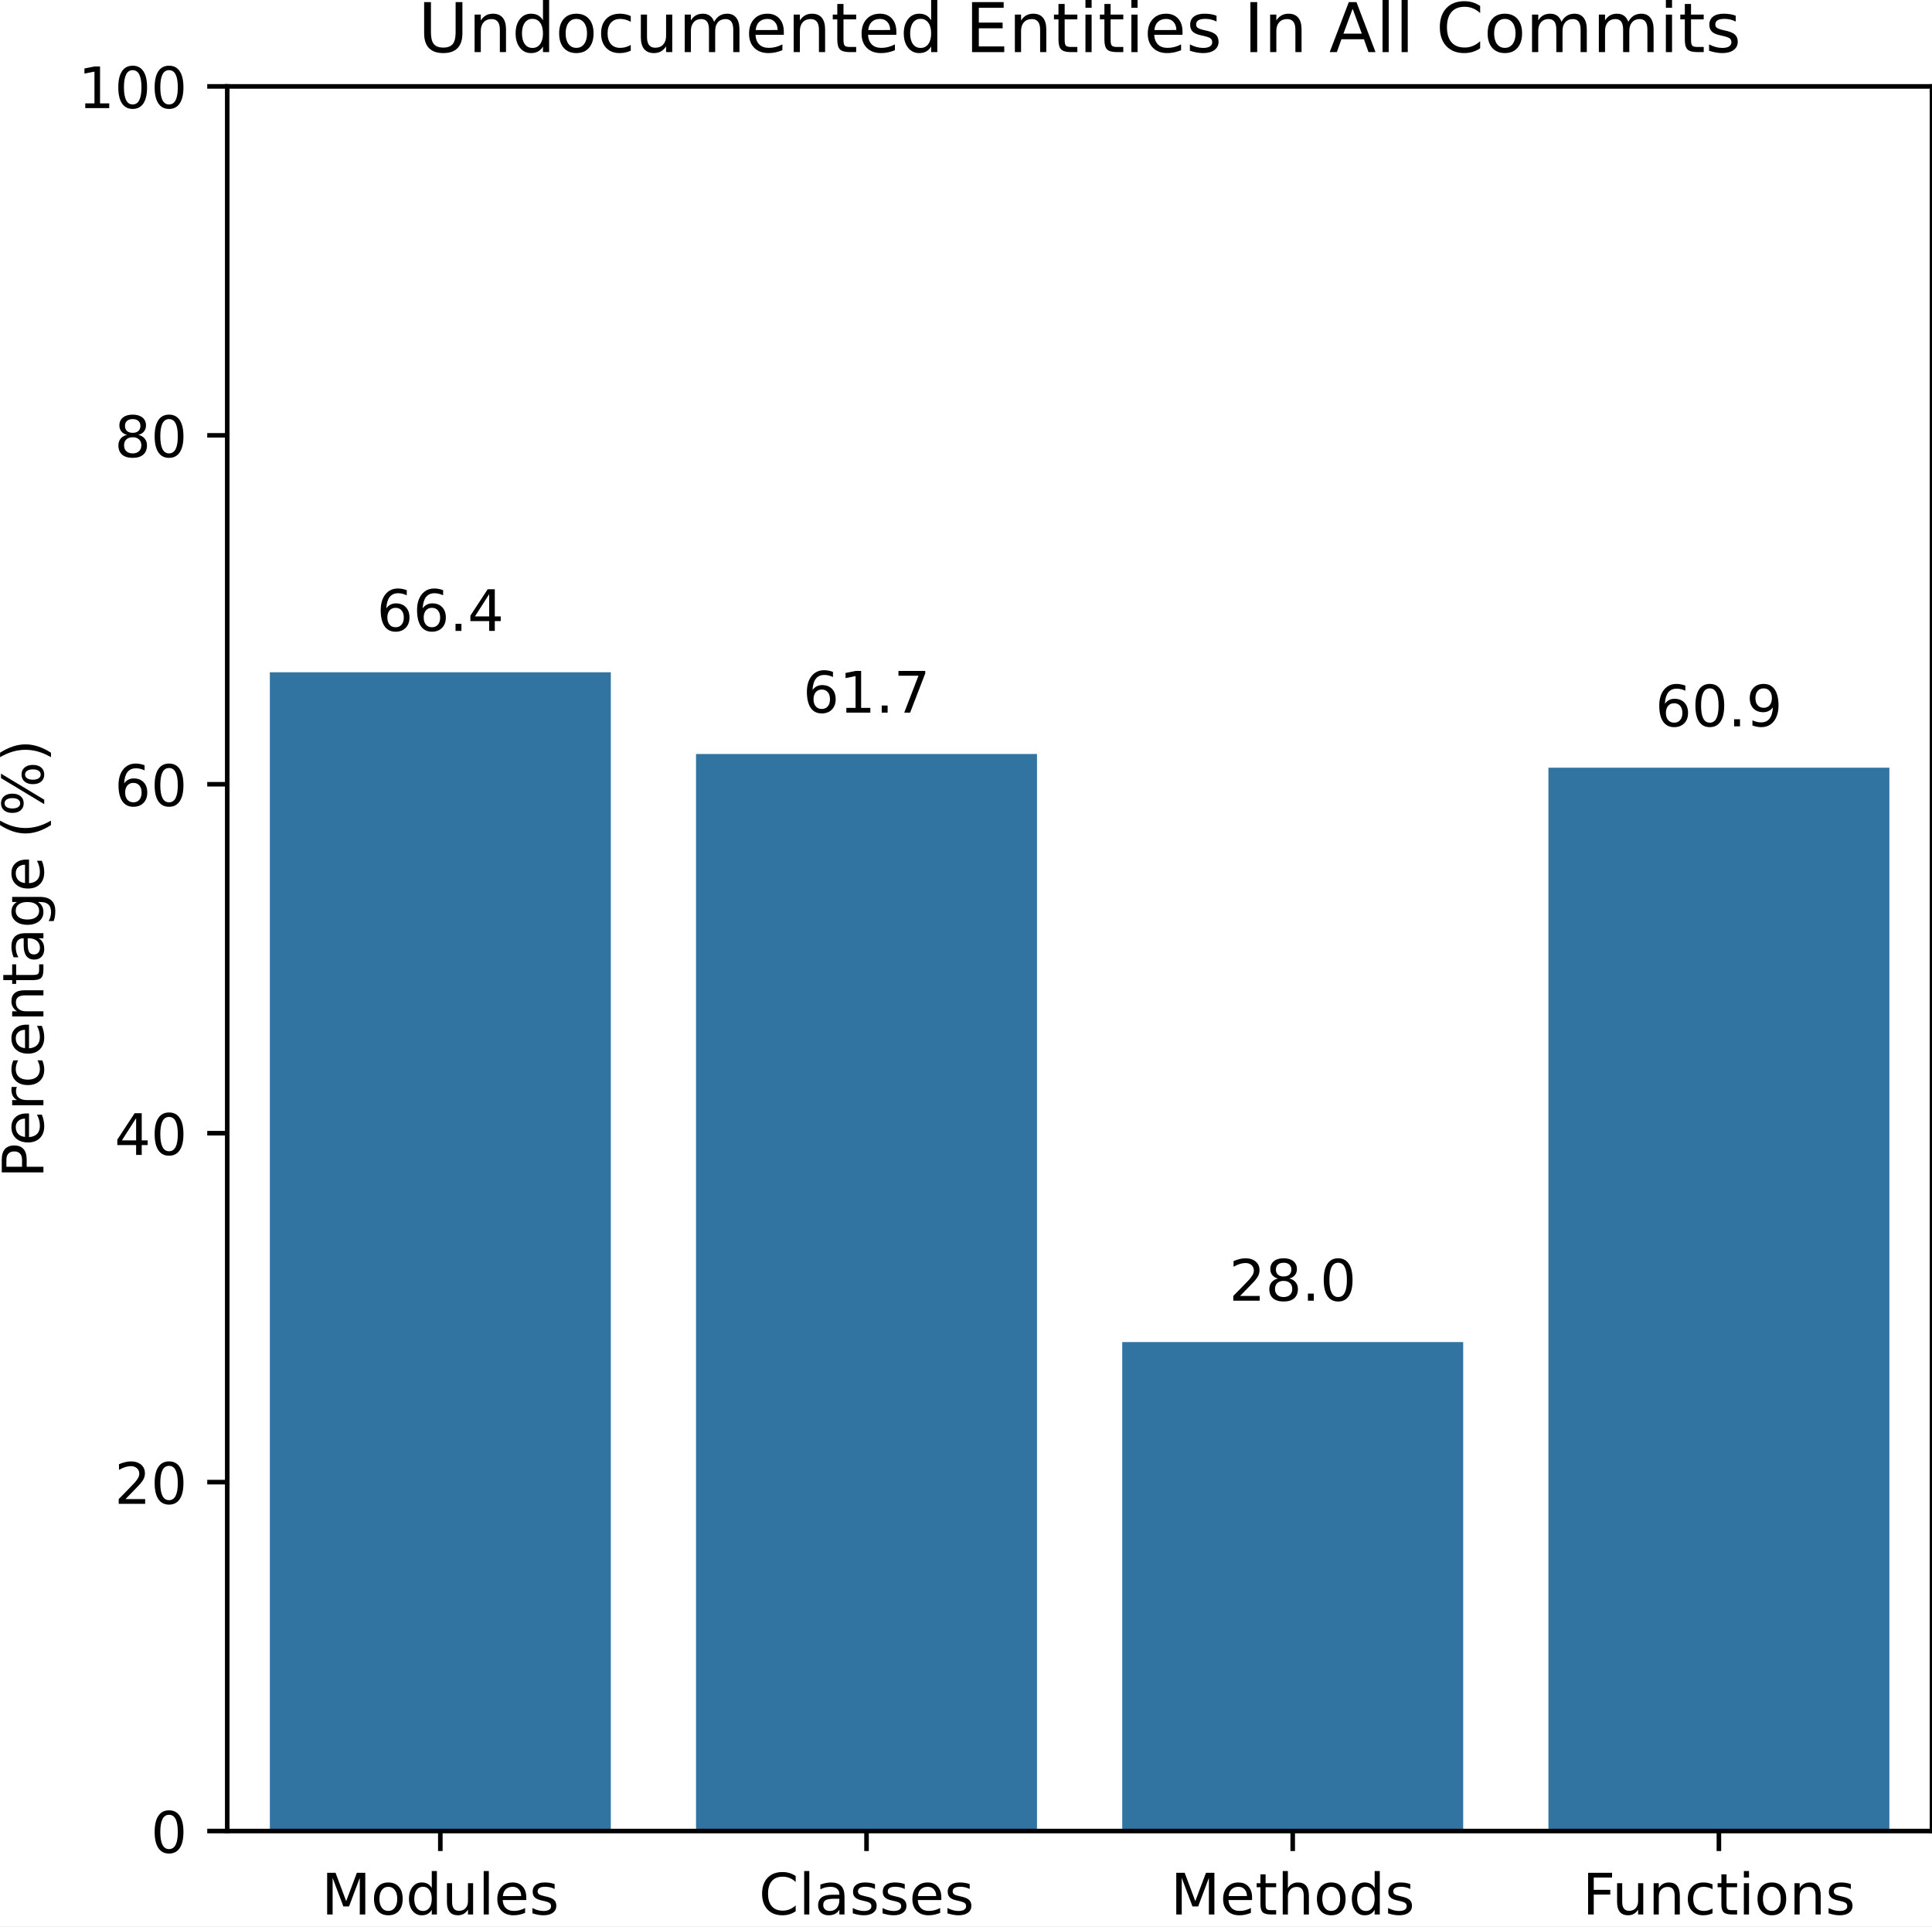
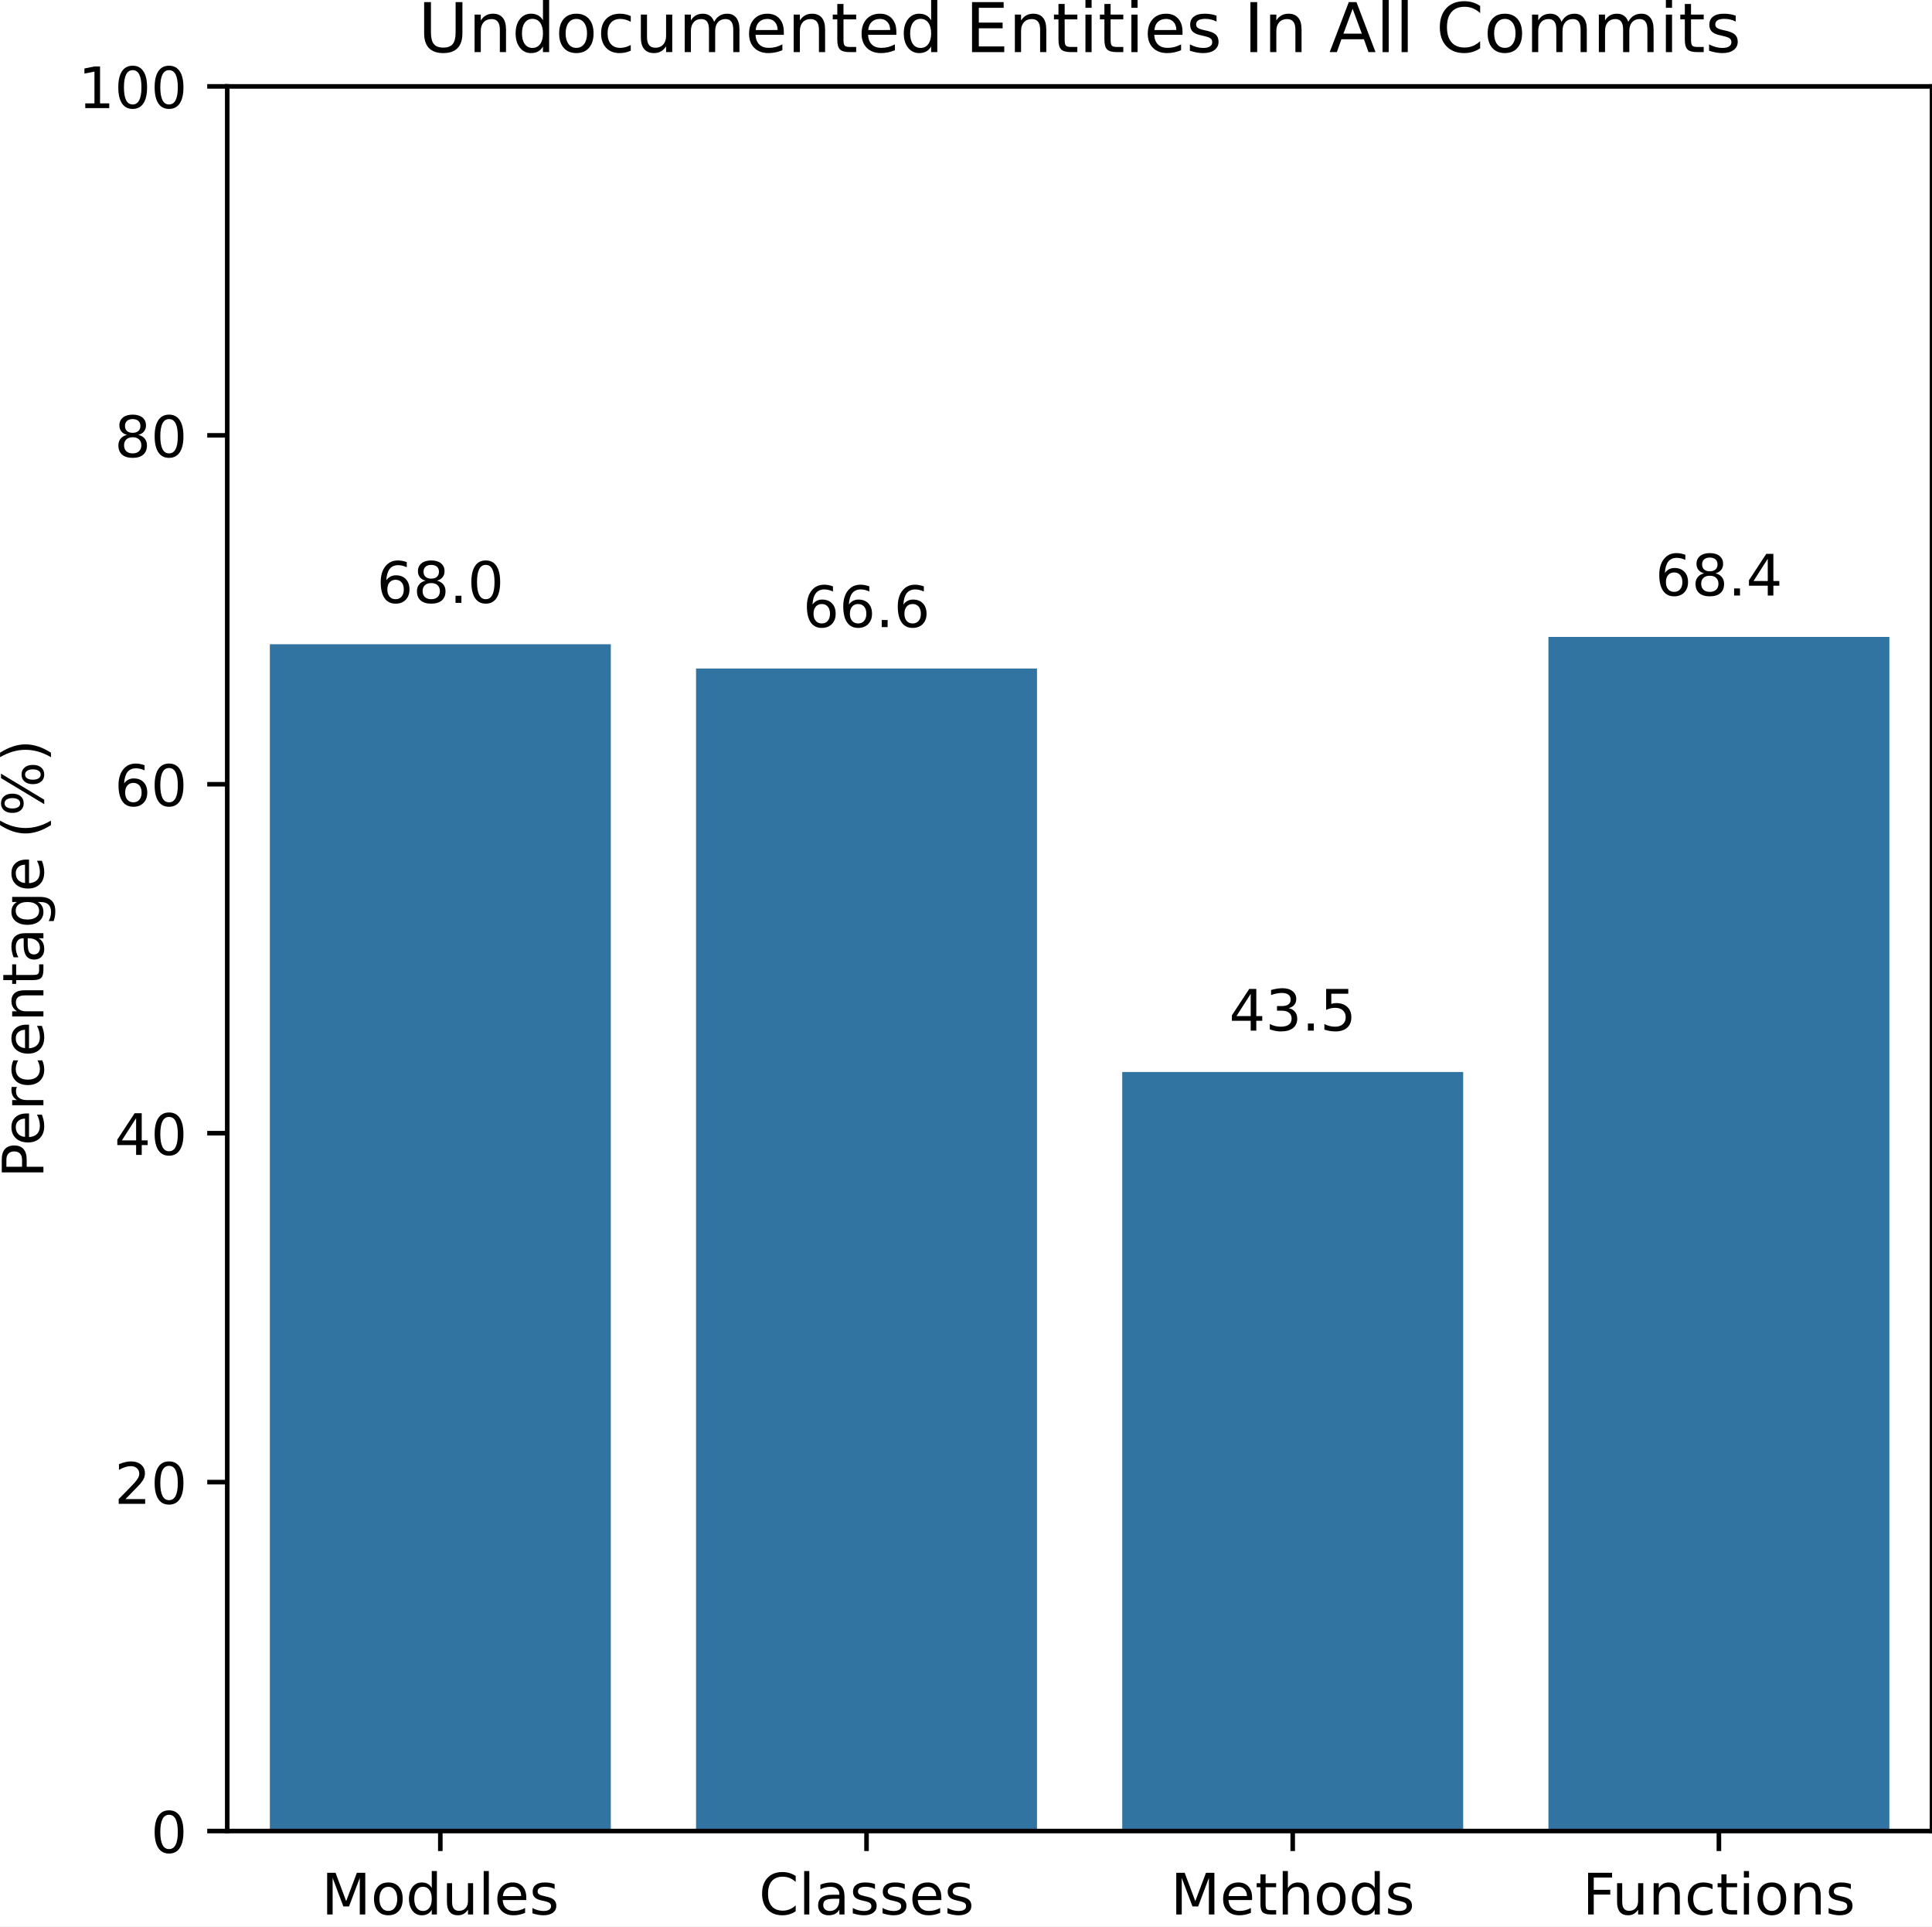
<svg xmlns="http://www.w3.org/2000/svg" xmlns:xlink="http://www.w3.org/1999/xlink" width="338.096pt" height="337.036pt" viewBox="0 0 338.096 337.036" version="1.1">
  <defs>
    <style type="text/css">*{stroke-linejoin: round; stroke-linecap: butt}</style>
  </defs>
  <g id="figure_1">
    <g id="patch_1">
      <path d="M 0 337.036  L 338.096 337.036  L 338.096 0  L 0 0  z " style="fill: #ffffff" />
    </g>
    <g id="axes_1">
      <g id="patch_2">
        <path d="M 39.766 320.358  L 338.096 320.358  L 338.096 15.118  L 39.766 15.118  z " style="fill: #ffffff" />
      </g>
      <g id="patch_3">
-         <path d="M 47.224 320.358  L 106.89 320.358  L 106.89 117.625  L 47.224 117.625  z " clip-path="url(#pc647110736)" style="fill: #3274a1" />
+         <path d="M 47.224 320.358  L 106.89 320.358  L 106.89 112.716  L 47.224 112.716  z " clip-path="url(#p7e762d0e74)" style="fill: #3274a1" />
      </g>
      <g id="patch_4">
-         <path d="M 121.806 320.358  L 181.472 320.358  L 181.472 131.921  L 121.806 131.921  z " clip-path="url(#pc647110736)" style="fill: #3274a1" />
+         <path d="M 121.806 320.358  L 181.472 320.358  L 181.472 116.959  L 121.806 116.959  z " clip-path="url(#p7e762d0e74)" style="fill: #3274a1" />
      </g>
      <g id="patch_5">
-         <path d="M 196.389 320.358  L 256.055 320.358  L 256.055 234.812  L 196.389 234.812  z " clip-path="url(#pc647110736)" style="fill: #3274a1" />
+         <path d="M 196.389 320.358  L 256.055 320.358  L 256.055 187.559  L 196.389 187.559  z " clip-path="url(#p7e762d0e74)" style="fill: #3274a1" />
      </g>
      <g id="patch_6">
-         <path d="M 270.971 320.358  L 330.637 320.358  L 330.637 134.32  L 270.971 134.32  z " clip-path="url(#pc647110736)" style="fill: #3274a1" />
+         <path d="M 270.971 320.358  L 330.637 320.358  L 330.637 111.434  L 270.971 111.434  z " clip-path="url(#p7e762d0e74)" style="fill: #3274a1" />
      </g>
      <g id="matplotlib.axis_1">
        <g id="xtick_1">
          <g id="line2d_1">
            <defs>
-               <path id="m6d588ac9be" d="M 0 0  L 0 3.5  " style="stroke: #000000; stroke-width: 0.8" />
+               <path id="m6c53c5cfd8" d="M 0 0  L 0 3.5  " style="stroke: #000000; stroke-width: 0.8" />
            </defs>
            <g>
-               <use xlink:href="#m6d588ac9be" x="77.057" y="320.358" style="stroke: #000000; stroke-width: 0.8" />
+               <use xlink:href="#m6c53c5cfd8" x="77.057" y="320.358" style="stroke: #000000; stroke-width: 0.8" />
            </g>
          </g>
          <g id="text_1">
            <g transform="translate(56.27016 334.9566) scale(0.1 -0.1)">
              <defs>
                <path id="DejaVuSans-4d" d="M 628 4666  L 1569 4666  L 2759 1491  L 3956 4666  L 4897 4666  L 4897 0  L 4281 0  L 4281 4097  L 3078 897  L 2444 897  L 1241 4097  L 1241 0  L 628 0  L 628 4666  z " transform="scale(0.015625)" />
                <path id="DejaVuSans-6f" d="M 1959 3097  Q 1497 3097 1228 2736  Q 959 2375 959 1747  Q 959 1119 1226 758  Q 1494 397 1959 397  Q 2419 397 2687 759  Q 2956 1122 2956 1747  Q 2956 2369 2687 2733  Q 2419 3097 1959 3097  z M 1959 3584  Q 2709 3584 3137 3096  Q 3566 2609 3566 1747  Q 3566 888 3137 398  Q 2709 -91 1959 -91  Q 1206 -91 779 398  Q 353 888 353 1747  Q 353 2609 779 3096  Q 1206 3584 1959 3584  z " transform="scale(0.015625)" />
                <path id="DejaVuSans-64" d="M 2906 2969  L 2906 4863  L 3481 4863  L 3481 0  L 2906 0  L 2906 525  Q 2725 213 2448 61  Q 2172 -91 1784 -91  Q 1150 -91 751 415  Q 353 922 353 1747  Q 353 2572 751 3078  Q 1150 3584 1784 3584  Q 2172 3584 2448 3432  Q 2725 3281 2906 2969  z M 947 1747  Q 947 1113 1208 752  Q 1469 391 1925 391  Q 2381 391 2643 752  Q 2906 1113 2906 1747  Q 2906 2381 2643 2742  Q 2381 3103 1925 3103  Q 1469 3103 1208 2742  Q 947 2381 947 1747  z " transform="scale(0.015625)" />
                <path id="DejaVuSans-75" d="M 544 1381  L 544 3500  L 1119 3500  L 1119 1403  Q 1119 906 1312 657  Q 1506 409 1894 409  Q 2359 409 2629 706  Q 2900 1003 2900 1516  L 2900 3500  L 3475 3500  L 3475 0  L 2900 0  L 2900 538  Q 2691 219 2414 64  Q 2138 -91 1772 -91  Q 1169 -91 856 284  Q 544 659 544 1381  z M 1991 3584  L 1991 3584  z " transform="scale(0.015625)" />
                <path id="DejaVuSans-6c" d="M 603 4863  L 1178 4863  L 1178 0  L 603 0  L 603 4863  z " transform="scale(0.015625)" />
                <path id="DejaVuSans-65" d="M 3597 1894  L 3597 1613  L 953 1613  Q 991 1019 1311 708  Q 1631 397 2203 397  Q 2534 397 2845 478  Q 3156 559 3463 722  L 3463 178  Q 3153 47 2828 -22  Q 2503 -91 2169 -91  Q 1331 -91 842 396  Q 353 884 353 1716  Q 353 2575 817 3079  Q 1281 3584 2069 3584  Q 2775 3584 3186 3129  Q 3597 2675 3597 1894  z M 3022 2063  Q 3016 2534 2758 2815  Q 2500 3097 2075 3097  Q 1594 3097 1305 2825  Q 1016 2553 972 2059  L 3022 2063  z " transform="scale(0.015625)" />
                <path id="DejaVuSans-73" d="M 2834 3397  L 2834 2853  Q 2591 2978 2328 3040  Q 2066 3103 1784 3103  Q 1356 3103 1142 2972  Q 928 2841 928 2578  Q 928 2378 1081 2264  Q 1234 2150 1697 2047  L 1894 2003  Q 2506 1872 2764 1633  Q 3022 1394 3022 966  Q 3022 478 2636 193  Q 2250 -91 1575 -91  Q 1294 -91 989 -36  Q 684 19 347 128  L 347 722  Q 666 556 975 473  Q 1284 391 1588 391  Q 1994 391 2212 530  Q 2431 669 2431 922  Q 2431 1156 2273 1281  Q 2116 1406 1581 1522  L 1381 1569  Q 847 1681 609 1914  Q 372 2147 372 2553  Q 372 3047 722 3315  Q 1072 3584 1716 3584  Q 2034 3584 2315 3537  Q 2597 3491 2834 3397  z " transform="scale(0.015625)" />
              </defs>
              <use xlink:href="#DejaVuSans-4d" />
              <use xlink:href="#DejaVuSans-6f" x="86.279" />
              <use xlink:href="#DejaVuSans-64" x="147.461" />
              <use xlink:href="#DejaVuSans-75" x="210.938" />
              <use xlink:href="#DejaVuSans-6c" x="274.316" />
              <use xlink:href="#DejaVuSans-65" x="302.1" />
              <use xlink:href="#DejaVuSans-73" x="363.623" />
            </g>
          </g>
        </g>
        <g id="xtick_2">
          <g id="line2d_2">
            <g>
-               <use xlink:href="#m6d588ac9be" x="151.639" y="320.358" style="stroke: #000000; stroke-width: 0.8" />
+               <use xlink:href="#m6c53c5cfd8" x="151.639" y="320.358" style="stroke: #000000; stroke-width: 0.8" />
            </g>
          </g>
          <g id="text_2">
            <g transform="translate(132.8042 334.9566) scale(0.1 -0.1)">
              <defs>
                <path id="DejaVuSans-43" d="M 4122 4306  L 4122 3641  Q 3803 3938 3442 4084  Q 3081 4231 2675 4231  Q 1875 4231 1450 3742  Q 1025 3253 1025 2328  Q 1025 1406 1450 917  Q 1875 428 2675 428  Q 3081 428 3442 575  Q 3803 722 4122 1019  L 4122 359  Q 3791 134 3420 21  Q 3050 -91 2638 -91  Q 1578 -91 968 557  Q 359 1206 359 2328  Q 359 3453 968 4101  Q 1578 4750 2638 4750  Q 3056 4750 3426 4639  Q 3797 4528 4122 4306  z " transform="scale(0.015625)" />
                <path id="DejaVuSans-61" d="M 2194 1759  Q 1497 1759 1228 1600  Q 959 1441 959 1056  Q 959 750 1161 570  Q 1363 391 1709 391  Q 2188 391 2477 730  Q 2766 1069 2766 1631  L 2766 1759  L 2194 1759  z M 3341 1997  L 3341 0  L 2766 0  L 2766 531  Q 2569 213 2275 61  Q 1981 -91 1556 -91  Q 1019 -91 701 211  Q 384 513 384 1019  Q 384 1609 779 1909  Q 1175 2209 1959 2209  L 2766 2209  L 2766 2266  Q 2766 2663 2505 2880  Q 2244 3097 1772 3097  Q 1472 3097 1187 3025  Q 903 2953 641 2809  L 641 3341  Q 956 3463 1253 3523  Q 1550 3584 1831 3584  Q 2591 3584 2966 3190  Q 3341 2797 3341 1997  z " transform="scale(0.015625)" />
              </defs>
              <use xlink:href="#DejaVuSans-43" />
              <use xlink:href="#DejaVuSans-6c" x="69.824" />
              <use xlink:href="#DejaVuSans-61" x="97.607" />
              <use xlink:href="#DejaVuSans-73" x="158.887" />
              <use xlink:href="#DejaVuSans-73" x="210.986" />
              <use xlink:href="#DejaVuSans-65" x="263.086" />
              <use xlink:href="#DejaVuSans-73" x="324.609" />
            </g>
          </g>
        </g>
        <g id="xtick_3">
          <g id="line2d_3">
            <g>
-               <use xlink:href="#m6d588ac9be" x="226.222" y="320.358" style="stroke: #000000; stroke-width: 0.8" />
+               <use xlink:href="#m6c53c5cfd8" x="226.222" y="320.358" style="stroke: #000000; stroke-width: 0.8" />
            </g>
          </g>
          <g id="text_3">
            <g transform="translate(204.8641 334.9566) scale(0.1 -0.1)">
              <defs>
                <path id="DejaVuSans-74" d="M 1172 4494  L 1172 3500  L 2356 3500  L 2356 3053  L 1172 3053  L 1172 1153  Q 1172 725 1289 603  Q 1406 481 1766 481  L 2356 481  L 2356 0  L 1766 0  Q 1100 0 847 248  Q 594 497 594 1153  L 594 3053  L 172 3053  L 172 3500  L 594 3500  L 594 4494  L 1172 4494  z " transform="scale(0.015625)" />
                <path id="DejaVuSans-68" d="M 3513 2113  L 3513 0  L 2938 0  L 2938 2094  Q 2938 2591 2744 2837  Q 2550 3084 2163 3084  Q 1697 3084 1428 2787  Q 1159 2491 1159 1978  L 1159 0  L 581 0  L 581 4863  L 1159 4863  L 1159 2956  Q 1366 3272 1645 3428  Q 1925 3584 2291 3584  Q 2894 3584 3203 3211  Q 3513 2838 3513 2113  z " transform="scale(0.015625)" />
              </defs>
              <use xlink:href="#DejaVuSans-4d" />
              <use xlink:href="#DejaVuSans-65" x="86.279" />
              <use xlink:href="#DejaVuSans-74" x="147.803" />
              <use xlink:href="#DejaVuSans-68" x="187.012" />
              <use xlink:href="#DejaVuSans-6f" x="250.391" />
              <use xlink:href="#DejaVuSans-64" x="311.572" />
              <use xlink:href="#DejaVuSans-73" x="375.049" />
            </g>
          </g>
        </g>
        <g id="xtick_4">
          <g id="line2d_4">
            <g>
-               <use xlink:href="#m6d588ac9be" x="300.804" y="320.358" style="stroke: #000000; stroke-width: 0.8" />
+               <use xlink:href="#m6c53c5cfd8" x="300.804" y="320.358" style="stroke: #000000; stroke-width: 0.8" />
            </g>
          </g>
          <g id="text_4">
            <g transform="translate(276.9348 334.9566) scale(0.1 -0.1)">
              <defs>
                <path id="DejaVuSans-46" d="M 628 4666  L 3309 4666  L 3309 4134  L 1259 4134  L 1259 2759  L 3109 2759  L 3109 2228  L 1259 2228  L 1259 0  L 628 0  L 628 4666  z " transform="scale(0.015625)" />
                <path id="DejaVuSans-6e" d="M 3513 2113  L 3513 0  L 2938 0  L 2938 2094  Q 2938 2591 2744 2837  Q 2550 3084 2163 3084  Q 1697 3084 1428 2787  Q 1159 2491 1159 1978  L 1159 0  L 581 0  L 581 3500  L 1159 3500  L 1159 2956  Q 1366 3272 1645 3428  Q 1925 3584 2291 3584  Q 2894 3584 3203 3211  Q 3513 2838 3513 2113  z " transform="scale(0.015625)" />
                <path id="DejaVuSans-63" d="M 3122 3366  L 3122 2828  Q 2878 2963 2633 3030  Q 2388 3097 2138 3097  Q 1578 3097 1268 2742  Q 959 2388 959 1747  Q 959 1106 1268 751  Q 1578 397 2138 397  Q 2388 397 2633 464  Q 2878 531 3122 666  L 3122 134  Q 2881 22 2623 -34  Q 2366 -91 2075 -91  Q 1284 -91 818 406  Q 353 903 353 1747  Q 353 2603 823 3093  Q 1294 3584 2113 3584  Q 2378 3584 2631 3529  Q 2884 3475 3122 3366  z " transform="scale(0.015625)" />
                <path id="DejaVuSans-69" d="M 603 3500  L 1178 3500  L 1178 0  L 603 0  L 603 3500  z M 603 4863  L 1178 4863  L 1178 4134  L 603 4134  L 603 4863  z " transform="scale(0.015625)" />
              </defs>
              <use xlink:href="#DejaVuSans-46" />
              <use xlink:href="#DejaVuSans-75" x="52.02" />
              <use xlink:href="#DejaVuSans-6e" x="115.398" />
              <use xlink:href="#DejaVuSans-63" x="178.777" />
              <use xlink:href="#DejaVuSans-74" x="233.758" />
              <use xlink:href="#DejaVuSans-69" x="272.967" />
              <use xlink:href="#DejaVuSans-6f" x="300.75" />
              <use xlink:href="#DejaVuSans-6e" x="361.932" />
              <use xlink:href="#DejaVuSans-73" x="425.311" />
            </g>
          </g>
        </g>
      </g>
      <g id="matplotlib.axis_2">
        <g id="ytick_1">
          <g id="line2d_5">
            <defs>
-               <path id="mcd8185135f" d="M 0 0  L -3.5 0  " style="stroke: #000000; stroke-width: 0.8" />
+               <path id="m3db5d96150" d="M 0 0  L -3.5 0  " style="stroke: #000000; stroke-width: 0.8" />
            </defs>
            <g>
-               <use xlink:href="#mcd8185135f" x="39.766" y="320.358" style="stroke: #000000; stroke-width: 0.8" />
+               <use xlink:href="#m3db5d96150" x="39.766" y="320.358" style="stroke: #000000; stroke-width: 0.8" />
            </g>
          </g>
          <g id="text_5">
            <g transform="translate(26.40312 324.1573) scale(0.1 -0.1)">
              <defs>
                <path id="DejaVuSans-30" d="M 2034 4250  Q 1547 4250 1301 3770  Q 1056 3291 1056 2328  Q 1056 1369 1301 889  Q 1547 409 2034 409  Q 2525 409 2770 889  Q 3016 1369 3016 2328  Q 3016 3291 2770 3770  Q 2525 4250 2034 4250  z M 2034 4750  Q 2819 4750 3233 4129  Q 3647 3509 3647 2328  Q 3647 1150 3233 529  Q 2819 -91 2034 -91  Q 1250 -91 836 529  Q 422 1150 422 2328  Q 422 3509 836 4129  Q 1250 4750 2034 4750  z " transform="scale(0.015625)" />
              </defs>
              <use xlink:href="#DejaVuSans-30" />
            </g>
          </g>
        </g>
        <g id="ytick_2">
          <g id="line2d_6">
            <g>
-               <use xlink:href="#mcd8185135f" x="39.766" y="259.31" style="stroke: #000000; stroke-width: 0.8" />
+               <use xlink:href="#m3db5d96150" x="39.766" y="259.31" style="stroke: #000000; stroke-width: 0.8" />
            </g>
          </g>
          <g id="text_6">
            <g transform="translate(20.04062 263.1093) scale(0.1 -0.1)">
              <defs>
                <path id="DejaVuSans-32" d="M 1228 531  L 3431 531  L 3431 0  L 469 0  L 469 531  Q 828 903 1448 1529  Q 2069 2156 2228 2338  Q 2531 2678 2651 2914  Q 2772 3150 2772 3378  Q 2772 3750 2511 3984  Q 2250 4219 1831 4219  Q 1534 4219 1204 4116  Q 875 4013 500 3803  L 500 4441  Q 881 4594 1212 4672  Q 1544 4750 1819 4750  Q 2544 4750 2975 4387  Q 3406 4025 3406 3419  Q 3406 3131 3298 2873  Q 3191 2616 2906 2266  Q 2828 2175 2409 1742  Q 1991 1309 1228 531  z " transform="scale(0.015625)" />
              </defs>
              <use xlink:href="#DejaVuSans-32" />
              <use xlink:href="#DejaVuSans-30" x="63.623" />
            </g>
          </g>
        </g>
        <g id="ytick_3">
          <g id="line2d_7">
            <g>
-               <use xlink:href="#mcd8185135f" x="39.766" y="198.262" style="stroke: #000000; stroke-width: 0.8" />
+               <use xlink:href="#m3db5d96150" x="39.766" y="198.262" style="stroke: #000000; stroke-width: 0.8" />
            </g>
          </g>
          <g id="text_7">
            <g transform="translate(20.04062 202.0613) scale(0.1 -0.1)">
              <defs>
                <path id="DejaVuSans-34" d="M 2419 4116  L 825 1625  L 2419 1625  L 2419 4116  z M 2253 4666  L 3047 4666  L 3047 1625  L 3713 1625  L 3713 1100  L 3047 1100  L 3047 0  L 2419 0  L 2419 1100  L 313 1100  L 313 1709  L 2253 4666  z " transform="scale(0.015625)" />
              </defs>
              <use xlink:href="#DejaVuSans-34" />
              <use xlink:href="#DejaVuSans-30" x="63.623" />
            </g>
          </g>
        </g>
        <g id="ytick_4">
          <g id="line2d_8">
            <g>
-               <use xlink:href="#mcd8185135f" x="39.766" y="137.214" style="stroke: #000000; stroke-width: 0.8" />
+               <use xlink:href="#m3db5d96150" x="39.766" y="137.214" style="stroke: #000000; stroke-width: 0.8" />
            </g>
          </g>
          <g id="text_8">
            <g transform="translate(20.04062 141.0133) scale(0.1 -0.1)">
              <defs>
                <path id="DejaVuSans-36" d="M 2113 2584  Q 1688 2584 1439 2293  Q 1191 2003 1191 1497  Q 1191 994 1439 701  Q 1688 409 2113 409  Q 2538 409 2786 701  Q 3034 994 3034 1497  Q 3034 2003 2786 2293  Q 2538 2584 2113 2584  z M 3366 4563  L 3366 3988  Q 3128 4100 2886 4159  Q 2644 4219 2406 4219  Q 1781 4219 1451 3797  Q 1122 3375 1075 2522  Q 1259 2794 1537 2939  Q 1816 3084 2150 3084  Q 2853 3084 3261 2657  Q 3669 2231 3669 1497  Q 3669 778 3244 343  Q 2819 -91 2113 -91  Q 1303 -91 875 529  Q 447 1150 447 2328  Q 447 3434 972 4092  Q 1497 4750 2381 4750  Q 2619 4750 2861 4703  Q 3103 4656 3366 4563  z " transform="scale(0.015625)" />
              </defs>
              <use xlink:href="#DejaVuSans-36" />
              <use xlink:href="#DejaVuSans-30" x="63.623" />
            </g>
          </g>
        </g>
        <g id="ytick_5">
          <g id="line2d_9">
            <g>
-               <use xlink:href="#mcd8185135f" x="39.766" y="76.166" style="stroke: #000000; stroke-width: 0.8" />
+               <use xlink:href="#m3db5d96150" x="39.766" y="76.166" style="stroke: #000000; stroke-width: 0.8" />
            </g>
          </g>
          <g id="text_9">
            <g transform="translate(20.04062 79.96534) scale(0.1 -0.1)">
              <defs>
                <path id="DejaVuSans-38" d="M 2034 2216  Q 1584 2216 1326 1975  Q 1069 1734 1069 1313  Q 1069 891 1326 650  Q 1584 409 2034 409  Q 2484 409 2743 651  Q 3003 894 3003 1313  Q 3003 1734 2745 1975  Q 2488 2216 2034 2216  z M 1403 2484  Q 997 2584 770 2862  Q 544 3141 544 3541  Q 544 4100 942 4425  Q 1341 4750 2034 4750  Q 2731 4750 3128 4425  Q 3525 4100 3525 3541  Q 3525 3141 3298 2862  Q 3072 2584 2669 2484  Q 3125 2378 3379 2068  Q 3634 1759 3634 1313  Q 3634 634 3220 271  Q 2806 -91 2034 -91  Q 1263 -91 848 271  Q 434 634 434 1313  Q 434 1759 690 2068  Q 947 2378 1403 2484  z M 1172 3481  Q 1172 3119 1398 2916  Q 1625 2713 2034 2713  Q 2441 2713 2670 2916  Q 2900 3119 2900 3481  Q 2900 3844 2670 4047  Q 2441 4250 2034 4250  Q 1625 4250 1398 4047  Q 1172 3844 1172 3481  z " transform="scale(0.015625)" />
              </defs>
              <use xlink:href="#DejaVuSans-38" />
              <use xlink:href="#DejaVuSans-30" x="63.623" />
            </g>
          </g>
        </g>
        <g id="ytick_6">
          <g id="line2d_10">
            <g>
-               <use xlink:href="#mcd8185135f" x="39.766" y="15.118" style="stroke: #000000; stroke-width: 0.8" />
+               <use xlink:href="#m3db5d96150" x="39.766" y="15.118" style="stroke: #000000; stroke-width: 0.8" />
            </g>
          </g>
          <g id="text_10">
            <g transform="translate(13.67812 18.91734) scale(0.1 -0.1)">
              <defs>
                <path id="DejaVuSans-31" d="M 794 531  L 1825 531  L 1825 4091  L 703 3866  L 703 4441  L 1819 4666  L 2450 4666  L 2450 531  L 3481 531  L 3481 0  L 794 0  L 794 531  z " transform="scale(0.015625)" />
              </defs>
              <use xlink:href="#DejaVuSans-31" />
              <use xlink:href="#DejaVuSans-30" x="63.623" />
              <use xlink:href="#DejaVuSans-30" x="127.246" />
            </g>
          </g>
        </g>
        <g id="text_11">
          <g transform="translate(7.598438 206.1022) rotate(-90) scale(0.1 -0.1)">
            <defs>
              <path id="DejaVuSans-50" d="M 1259 4147  L 1259 2394  L 2053 2394  Q 2494 2394 2734 2622  Q 2975 2850 2975 3272  Q 2975 3691 2734 3919  Q 2494 4147 2053 4147  L 1259 4147  z M 628 4666  L 2053 4666  Q 2838 4666 3239 4311  Q 3641 3956 3641 3272  Q 3641 2581 3239 2228  Q 2838 1875 2053 1875  L 1259 1875  L 1259 0  L 628 0  L 628 4666  z " transform="scale(0.015625)" />
              <path id="DejaVuSans-72" d="M 2631 2963  Q 2534 3019 2420 3045  Q 2306 3072 2169 3072  Q 1681 3072 1420 2755  Q 1159 2438 1159 1844  L 1159 0  L 581 0  L 581 3500  L 1159 3500  L 1159 2956  Q 1341 3275 1631 3429  Q 1922 3584 2338 3584  Q 2397 3584 2469 3576  Q 2541 3569 2628 3553  L 2631 2963  z " transform="scale(0.015625)" />
              <path id="DejaVuSans-67" d="M 2906 1791  Q 2906 2416 2648 2759  Q 2391 3103 1925 3103  Q 1463 3103 1205 2759  Q 947 2416 947 1791  Q 947 1169 1205 825  Q 1463 481 1925 481  Q 2391 481 2648 825  Q 2906 1169 2906 1791  z M 3481 434  Q 3481 -459 3084 -895  Q 2688 -1331 1869 -1331  Q 1566 -1331 1297 -1286  Q 1028 -1241 775 -1147  L 775 -588  Q 1028 -725 1275 -790  Q 1522 -856 1778 -856  Q 2344 -856 2625 -561  Q 2906 -266 2906 331  L 2906 616  Q 2728 306 2450 153  Q 2172 0 1784 0  Q 1141 0 747 490  Q 353 981 353 1791  Q 353 2603 747 3093  Q 1141 3584 1784 3584  Q 2172 3584 2450 3431  Q 2728 3278 2906 2969  L 2906 3500  L 3481 3500  L 3481 434  z " transform="scale(0.015625)" />
              <path id="DejaVuSans-20" transform="scale(0.015625)" />
              <path id="DejaVuSans-28" d="M 1984 4856  Q 1566 4138 1362 3434  Q 1159 2731 1159 2009  Q 1159 1288 1364 580  Q 1569 -128 1984 -844  L 1484 -844  Q 1016 -109 783 600  Q 550 1309 550 2009  Q 550 2706 781 3412  Q 1013 4119 1484 4856  L 1984 4856  z " transform="scale(0.015625)" />
              <path id="DejaVuSans-25" d="M 4653 2053  Q 4381 2053 4226 1822  Q 4072 1591 4072 1178  Q 4072 772 4226 539  Q 4381 306 4653 306  Q 4919 306 5073 539  Q 5228 772 5228 1178  Q 5228 1588 5073 1820  Q 4919 2053 4653 2053  z M 4653 2450  Q 5147 2450 5437 2106  Q 5728 1763 5728 1178  Q 5728 594 5436 251  Q 5144 -91 4653 -91  Q 4153 -91 3862 251  Q 3572 594 3572 1178  Q 3572 1766 3864 2108  Q 4156 2450 4653 2450  z M 1428 4353  Q 1159 4353 1004 4120  Q 850 3888 850 3481  Q 850 3069 1003 2837  Q 1156 2606 1428 2606  Q 1700 2606 1854 2837  Q 2009 3069 2009 3481  Q 2009 3884 1853 4118  Q 1697 4353 1428 4353  z M 4250 4750  L 4750 4750  L 1831 -91  L 1331 -91  L 4250 4750  z M 1428 4750  Q 1922 4750 2215 4408  Q 2509 4066 2509 3481  Q 2509 2891 2217 2550  Q 1925 2209 1428 2209  Q 931 2209 642 2551  Q 353 2894 353 3481  Q 353 4063 643 4406  Q 934 4750 1428 4750  z " transform="scale(0.015625)" />
              <path id="DejaVuSans-29" d="M 513 4856  L 1013 4856  Q 1481 4119 1714 3412  Q 1947 2706 1947 2009  Q 1947 1309 1714 600  Q 1481 -109 1013 -844  L 513 -844  Q 928 -128 1133 580  Q 1338 1288 1338 2009  Q 1338 2731 1133 3434  Q 928 4138 513 4856  z " transform="scale(0.015625)" />
            </defs>
            <use xlink:href="#DejaVuSans-50" />
            <use xlink:href="#DejaVuSans-65" x="56.678" />
            <use xlink:href="#DejaVuSans-72" x="118.201" />
            <use xlink:href="#DejaVuSans-63" x="157.064" />
            <use xlink:href="#DejaVuSans-65" x="212.045" />
            <use xlink:href="#DejaVuSans-6e" x="273.568" />
            <use xlink:href="#DejaVuSans-74" x="336.947" />
            <use xlink:href="#DejaVuSans-61" x="376.156" />
            <use xlink:href="#DejaVuSans-67" x="437.436" />
            <use xlink:href="#DejaVuSans-65" x="500.912" />
            <use xlink:href="#DejaVuSans-20" x="562.436" />
            <use xlink:href="#DejaVuSans-28" x="594.223" />
            <use xlink:href="#DejaVuSans-25" x="633.236" />
            <use xlink:href="#DejaVuSans-29" x="728.256" />
          </g>
        </g>
      </g>
      <g id="line2d_11">
-         <path clip-path="url(#pc647110736)" style="fill: none; stroke: #424242; stroke-width: 2.25; stroke-linecap: square" />
+         <path clip-path="url(#p7e762d0e74)" style="fill: none; stroke: #424242; stroke-width: 2.25; stroke-linecap: square" />
      </g>
      <g id="line2d_12">
-         <path clip-path="url(#pc647110736)" style="fill: none; stroke: #424242; stroke-width: 2.25; stroke-linecap: square" />
+         <path clip-path="url(#p7e762d0e74)" style="fill: none; stroke: #424242; stroke-width: 2.25; stroke-linecap: square" />
      </g>
      <g id="line2d_13">
-         <path clip-path="url(#pc647110736)" style="fill: none; stroke: #424242; stroke-width: 2.25; stroke-linecap: square" />
+         <path clip-path="url(#p7e762d0e74)" style="fill: none; stroke: #424242; stroke-width: 2.25; stroke-linecap: square" />
      </g>
      <g id="line2d_14">
-         <path clip-path="url(#pc647110736)" style="fill: none; stroke: #424242; stroke-width: 2.25; stroke-linecap: square" />
+         <path clip-path="url(#p7e762d0e74)" style="fill: none; stroke: #424242; stroke-width: 2.25; stroke-linecap: square" />
      </g>
      <g id="patch_7">
        <path d="M 39.766 320.358  L 39.766 15.118  " style="fill: none; stroke: #000000; stroke-width: 0.8; stroke-linejoin: miter; stroke-linecap: square" />
      </g>
      <g id="patch_8">
        <path d="M 338.096 320.358  L 338.096 15.118  " style="fill: none; stroke: #000000; stroke-width: 0.8; stroke-linejoin: miter; stroke-linecap: square" />
      </g>
      <g id="patch_9">
        <path d="M 39.766 320.358  L 338.096 320.358  " style="fill: none; stroke: #000000; stroke-width: 0.8; stroke-linejoin: miter; stroke-linecap: square" />
      </g>
      <g id="patch_10">
        <path d="M 39.766 15.118  L 338.096 15.118  " style="fill: none; stroke: #000000; stroke-width: 0.8; stroke-linejoin: miter; stroke-linecap: square" />
      </g>
      <g id="text_12">
-         <g transform="translate(65.92406 110.384) scale(0.1 -0.1)">
+         <g transform="translate(65.92406 105.4759) scale(0.1 -0.1)">
          <defs>
            <path id="DejaVuSans-2e" d="M 684 794  L 1344 794  L 1344 0  L 684 0  L 684 794  z " transform="scale(0.015625)" />
          </defs>
          <use xlink:href="#DejaVuSans-36" />
-           <use xlink:href="#DejaVuSans-36" x="63.623" />
-           <use xlink:href="#DejaVuSans-2e" x="127.246" />
-           <use xlink:href="#DejaVuSans-34" x="159.033" />
-         </g>
-       </g>
-       <g id="text_13">
-         <g transform="translate(140.5066 124.6806) scale(0.1 -0.1)">
-           <defs>
-             <path id="DejaVuSans-37" d="M 525 4666  L 3525 4666  L 3525 4397  L 1831 0  L 1172 0  L 2766 4134  L 525 4134  L 525 4666  z " transform="scale(0.015625)" />
-           </defs>
-           <use xlink:href="#DejaVuSans-36" />
-           <use xlink:href="#DejaVuSans-31" x="63.623" />
-           <use xlink:href="#DejaVuSans-2e" x="127.246" />
-           <use xlink:href="#DejaVuSans-37" x="159.033" />
-         </g>
-       </g>
-       <g id="text_14">
-         <g transform="translate(215.0891 227.571) scale(0.1 -0.1)">
-           <use xlink:href="#DejaVuSans-32" />
          <use xlink:href="#DejaVuSans-38" x="63.623" />
          <use xlink:href="#DejaVuSans-2e" x="127.246" />
          <use xlink:href="#DejaVuSans-30" x="159.033" />
        </g>
      </g>
+       <g id="text_13">
+         <g transform="translate(140.5066 109.7186) scale(0.1 -0.1)">
+           <use xlink:href="#DejaVuSans-36" />
+           <use xlink:href="#DejaVuSans-36" x="63.623" />
+           <use xlink:href="#DejaVuSans-2e" x="127.246" />
+           <use xlink:href="#DejaVuSans-36" x="159.033" />
+         </g>
+       </g>
+       <g id="text_14">
+         <g transform="translate(215.0891 180.3188) scale(0.1 -0.1)">
+           <defs>
+             <path id="DejaVuSans-33" d="M 2597 2516  Q 3050 2419 3304 2112  Q 3559 1806 3559 1356  Q 3559 666 3084 287  Q 2609 -91 1734 -91  Q 1441 -91 1130 -33  Q 819 25 488 141  L 488 750  Q 750 597 1062 519  Q 1375 441 1716 441  Q 2309 441 2620 675  Q 2931 909 2931 1356  Q 2931 1769 2642 2001  Q 2353 2234 1838 2234  L 1294 2234  L 1294 2753  L 1863 2753  Q 2328 2753 2575 2939  Q 2822 3125 2822 3475  Q 2822 3834 2567 4026  Q 2313 4219 1838 4219  Q 1578 4219 1281 4162  Q 984 4106 628 3988  L 628 4550  Q 988 4650 1302 4700  Q 1616 4750 1894 4750  Q 2613 4750 3031 4423  Q 3450 4097 3450 3541  Q 3450 3153 3228 2886  Q 3006 2619 2597 2516  z " transform="scale(0.015625)" />
+             <path id="DejaVuSans-35" d="M 691 4666  L 3169 4666  L 3169 4134  L 1269 4134  L 1269 2991  Q 1406 3038 1543 3061  Q 1681 3084 1819 3084  Q 2600 3084 3056 2656  Q 3513 2228 3513 1497  Q 3513 744 3044 326  Q 2575 -91 1722 -91  Q 1428 -91 1123 -41  Q 819 9 494 109  L 494 744  Q 775 591 1075 516  Q 1375 441 1709 441  Q 2250 441 2565 725  Q 2881 1009 2881 1497  Q 2881 1984 2565 2268  Q 2250 2553 1709 2553  Q 1456 2553 1204 2497  Q 953 2441 691 2322  L 691 4666  z " transform="scale(0.015625)" />
+           </defs>
+           <use xlink:href="#DejaVuSans-34" />
+           <use xlink:href="#DejaVuSans-33" x="63.623" />
+           <use xlink:href="#DejaVuSans-2e" x="127.246" />
+           <use xlink:href="#DejaVuSans-35" x="159.033" />
+         </g>
+       </g>
      <g id="text_15">
-         <g transform="translate(289.6716 127.0798) scale(0.1 -0.1)">
-           <defs>
-             <path id="DejaVuSans-39" d="M 703 97  L 703 672  Q 941 559 1184 500  Q 1428 441 1663 441  Q 2288 441 2617 861  Q 2947 1281 2994 2138  Q 2813 1869 2534 1725  Q 2256 1581 1919 1581  Q 1219 1581 811 2004  Q 403 2428 403 3163  Q 403 3881 828 4315  Q 1253 4750 1959 4750  Q 2769 4750 3195 4129  Q 3622 3509 3622 2328  Q 3622 1225 3098 567  Q 2575 -91 1691 -91  Q 1453 -91 1209 -44  Q 966 3 703 97  z M 1959 2075  Q 2384 2075 2632 2365  Q 2881 2656 2881 3163  Q 2881 3666 2632 3958  Q 2384 4250 1959 4250  Q 1534 4250 1286 3958  Q 1038 3666 1038 3163  Q 1038 2656 1286 2365  Q 1534 2075 1959 2075  z " transform="scale(0.015625)" />
-           </defs>
+         <g transform="translate(289.6716 104.1931) scale(0.1 -0.1)">
          <use xlink:href="#DejaVuSans-36" />
-           <use xlink:href="#DejaVuSans-30" x="63.623" />
+           <use xlink:href="#DejaVuSans-38" x="63.623" />
          <use xlink:href="#DejaVuSans-2e" x="127.246" />
-           <use xlink:href="#DejaVuSans-39" x="159.033" />
+           <use xlink:href="#DejaVuSans-34" x="159.033" />
        </g>
      </g>
      <g id="text_16">
        <g transform="translate(73.18125 9.118125) scale(0.12 -0.12)">
          <defs>
            <path id="DejaVuSans-55" d="M 556 4666  L 1191 4666  L 1191 1831  Q 1191 1081 1462 751  Q 1734 422 2344 422  Q 2950 422 3222 751  Q 3494 1081 3494 1831  L 3494 4666  L 4128 4666  L 4128 1753  Q 4128 841 3676 375  Q 3225 -91 2344 -91  Q 1459 -91 1007 375  Q 556 841 556 1753  L 556 4666  z " transform="scale(0.015625)" />
            <path id="DejaVuSans-6d" d="M 3328 2828  Q 3544 3216 3844 3400  Q 4144 3584 4550 3584  Q 5097 3584 5394 3201  Q 5691 2819 5691 2113  L 5691 0  L 5113 0  L 5113 2094  Q 5113 2597 4934 2840  Q 4756 3084 4391 3084  Q 3944 3084 3684 2787  Q 3425 2491 3425 1978  L 3425 0  L 2847 0  L 2847 2094  Q 2847 2600 2669 2842  Q 2491 3084 2119 3084  Q 1678 3084 1418 2786  Q 1159 2488 1159 1978  L 1159 0  L 581 0  L 581 3500  L 1159 3500  L 1159 2956  Q 1356 3278 1631 3431  Q 1906 3584 2284 3584  Q 2666 3584 2933 3390  Q 3200 3197 3328 2828  z " transform="scale(0.015625)" />
            <path id="DejaVuSans-45" d="M 628 4666  L 3578 4666  L 3578 4134  L 1259 4134  L 1259 2753  L 3481 2753  L 3481 2222  L 1259 2222  L 1259 531  L 3634 531  L 3634 0  L 628 0  L 628 4666  z " transform="scale(0.015625)" />
            <path id="DejaVuSans-49" d="M 628 4666  L 1259 4666  L 1259 0  L 628 0  L 628 4666  z " transform="scale(0.015625)" />
            <path id="DejaVuSans-41" d="M 2188 4044  L 1331 1722  L 3047 1722  L 2188 4044  z M 1831 4666  L 2547 4666  L 4325 0  L 3669 0  L 3244 1197  L 1141 1197  L 716 0  L 50 0  L 1831 4666  z " transform="scale(0.015625)" />
          </defs>
          <use xlink:href="#DejaVuSans-55" />
          <use xlink:href="#DejaVuSans-6e" x="73.193" />
          <use xlink:href="#DejaVuSans-64" x="136.572" />
          <use xlink:href="#DejaVuSans-6f" x="200.049" />
          <use xlink:href="#DejaVuSans-63" x="261.23" />
          <use xlink:href="#DejaVuSans-75" x="316.211" />
          <use xlink:href="#DejaVuSans-6d" x="379.59" />
          <use xlink:href="#DejaVuSans-65" x="477.002" />
          <use xlink:href="#DejaVuSans-6e" x="538.525" />
          <use xlink:href="#DejaVuSans-74" x="601.904" />
          <use xlink:href="#DejaVuSans-65" x="641.113" />
          <use xlink:href="#DejaVuSans-64" x="702.637" />
          <use xlink:href="#DejaVuSans-20" x="766.113" />
          <use xlink:href="#DejaVuSans-45" x="797.9" />
          <use xlink:href="#DejaVuSans-6e" x="861.084" />
          <use xlink:href="#DejaVuSans-74" x="924.463" />
          <use xlink:href="#DejaVuSans-69" x="963.672" />
          <use xlink:href="#DejaVuSans-74" x="991.455" />
          <use xlink:href="#DejaVuSans-69" x="1030.664" />
          <use xlink:href="#DejaVuSans-65" x="1058.447" />
          <use xlink:href="#DejaVuSans-73" x="1119.971" />
          <use xlink:href="#DejaVuSans-20" x="1172.07" />
          <use xlink:href="#DejaVuSans-49" x="1203.857" />
          <use xlink:href="#DejaVuSans-6e" x="1233.35" />
          <use xlink:href="#DejaVuSans-20" x="1296.729" />
          <use xlink:href="#DejaVuSans-41" x="1328.516" />
          <use xlink:href="#DejaVuSans-6c" x="1396.924" />
          <use xlink:href="#DejaVuSans-6c" x="1424.707" />
          <use xlink:href="#DejaVuSans-20" x="1452.49" />
          <use xlink:href="#DejaVuSans-43" x="1484.277" />
          <use xlink:href="#DejaVuSans-6f" x="1554.102" />
          <use xlink:href="#DejaVuSans-6d" x="1615.283" />
          <use xlink:href="#DejaVuSans-6d" x="1712.695" />
          <use xlink:href="#DejaVuSans-69" x="1810.107" />
          <use xlink:href="#DejaVuSans-74" x="1837.891" />
          <use xlink:href="#DejaVuSans-73" x="1877.1" />
        </g>
      </g>
    </g>
  </g>
  <defs>
-     <clipPath id="pc647110736">
+     <clipPath id="p7e762d0e74">
      <rect x="39.766" y="15.118" width="298.33" height="305.24" />
    </clipPath>
  </defs>
</svg>
